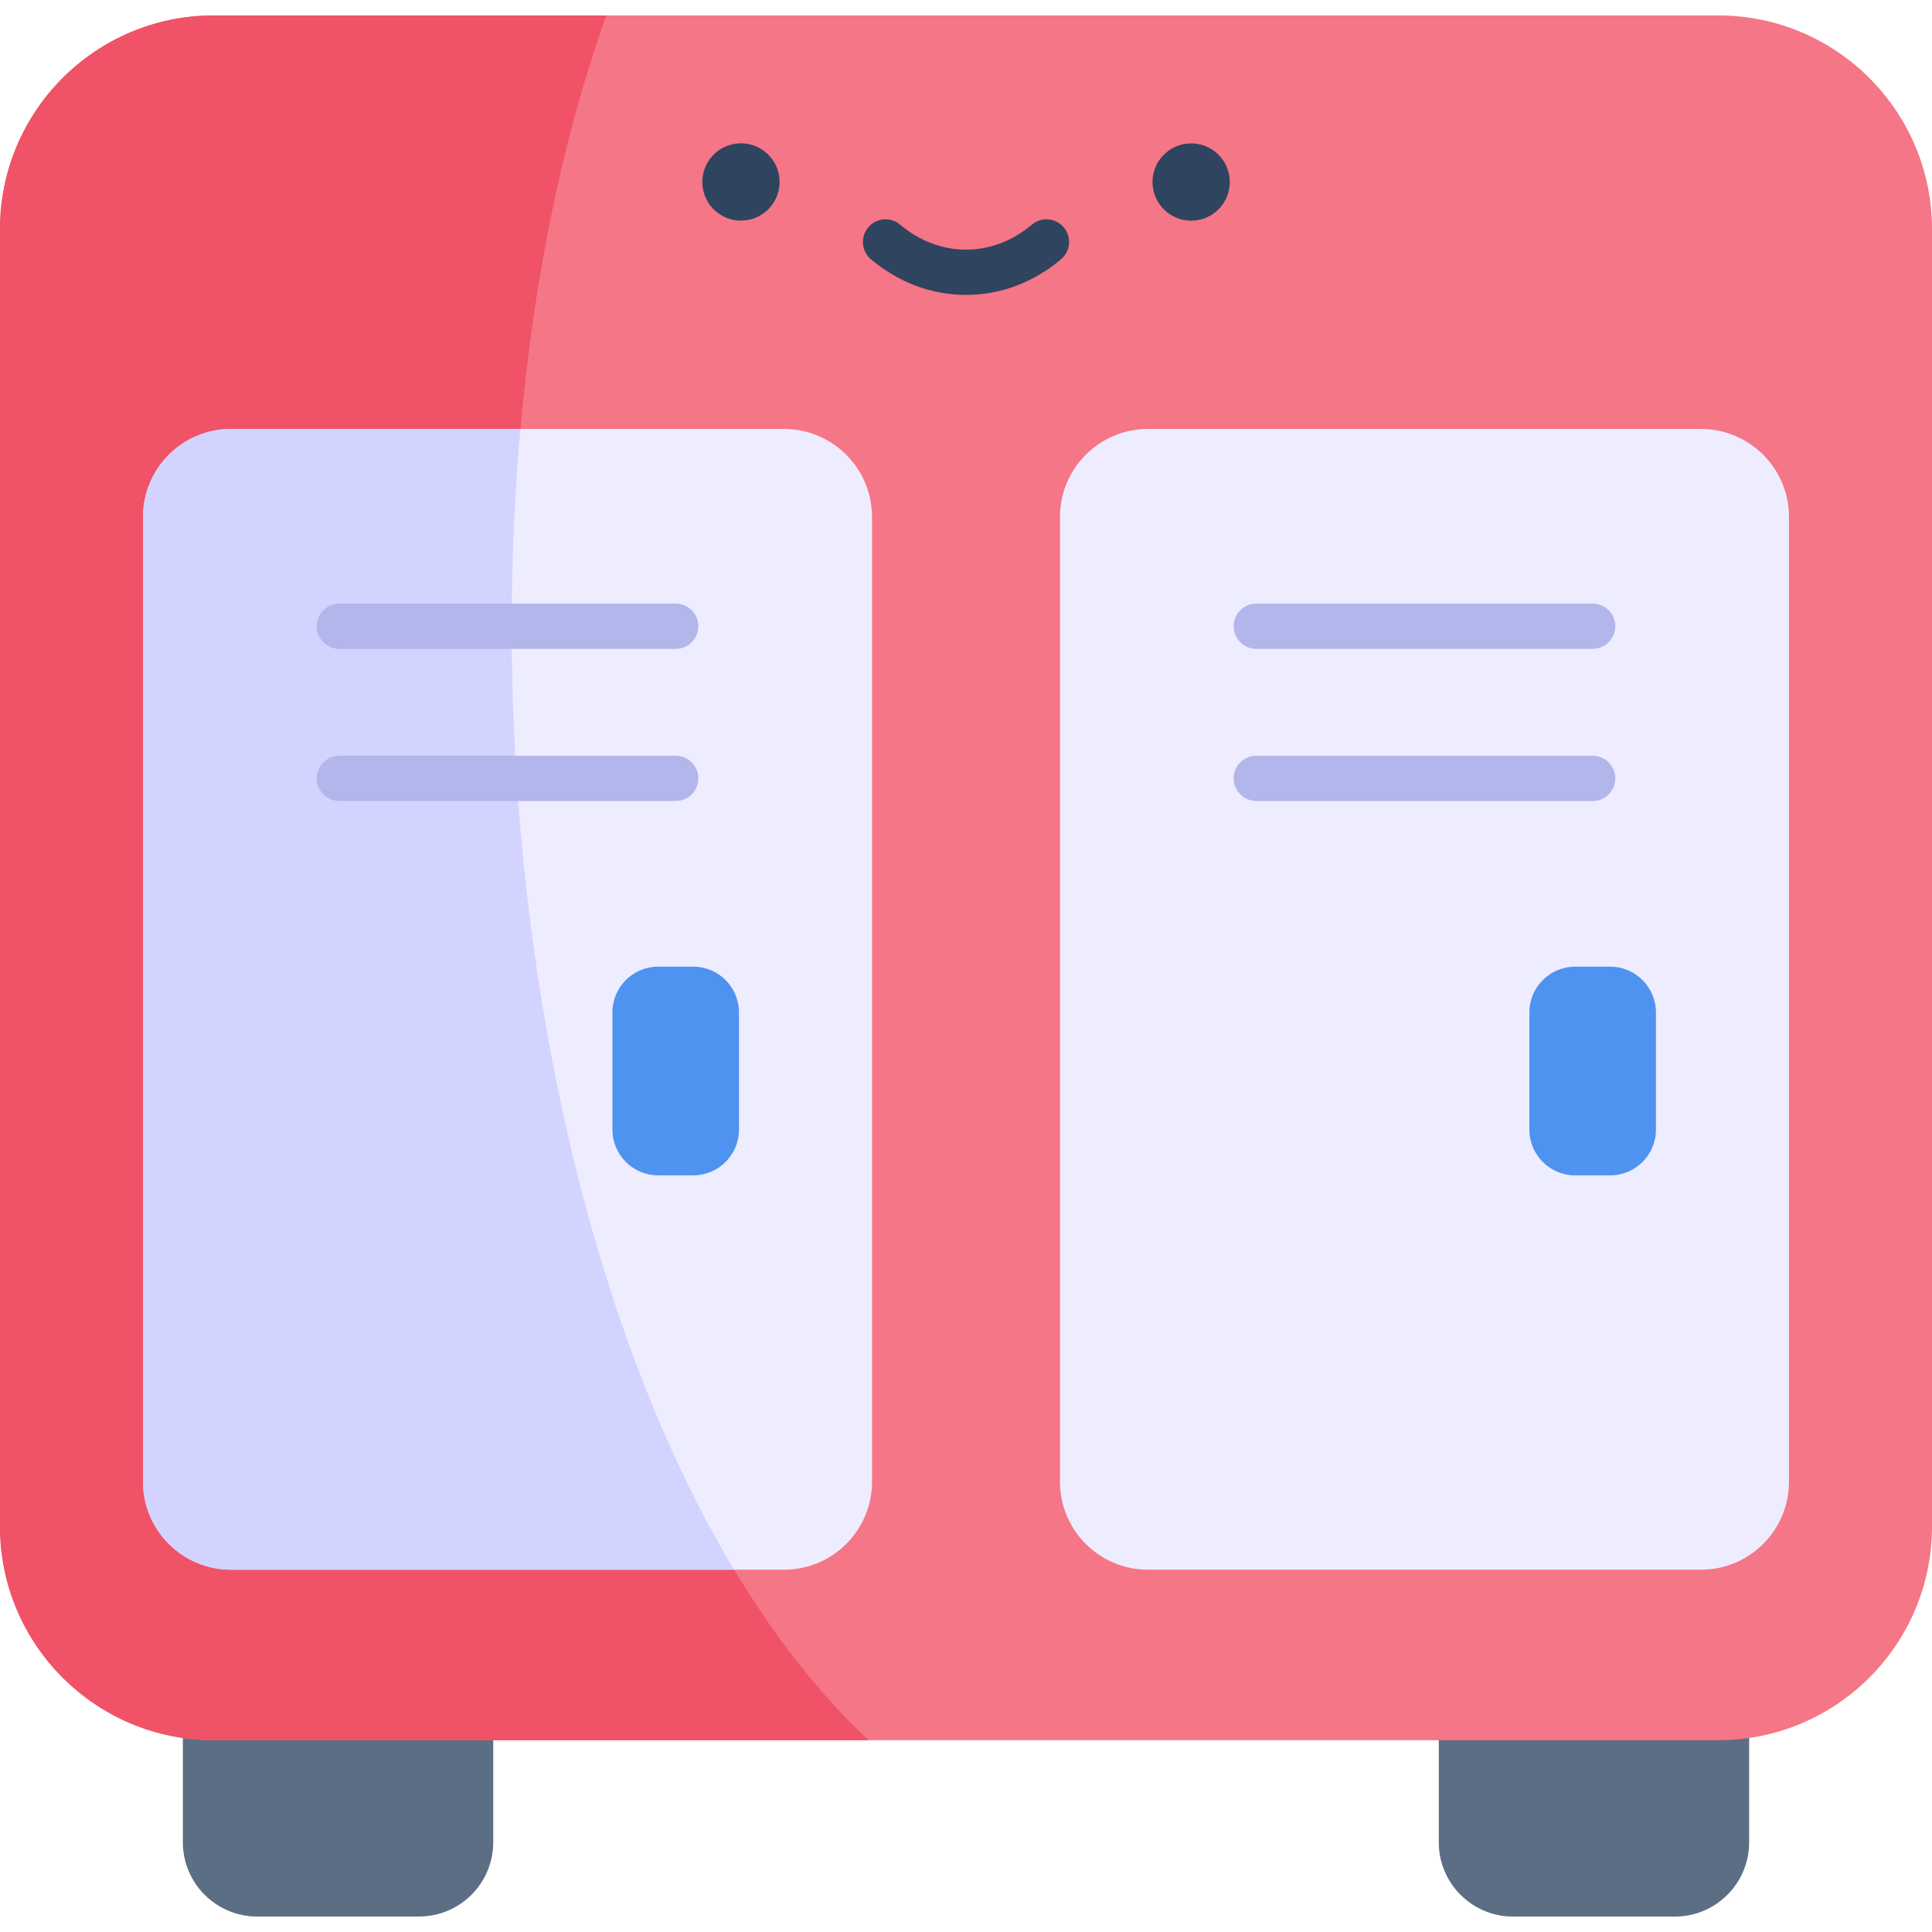
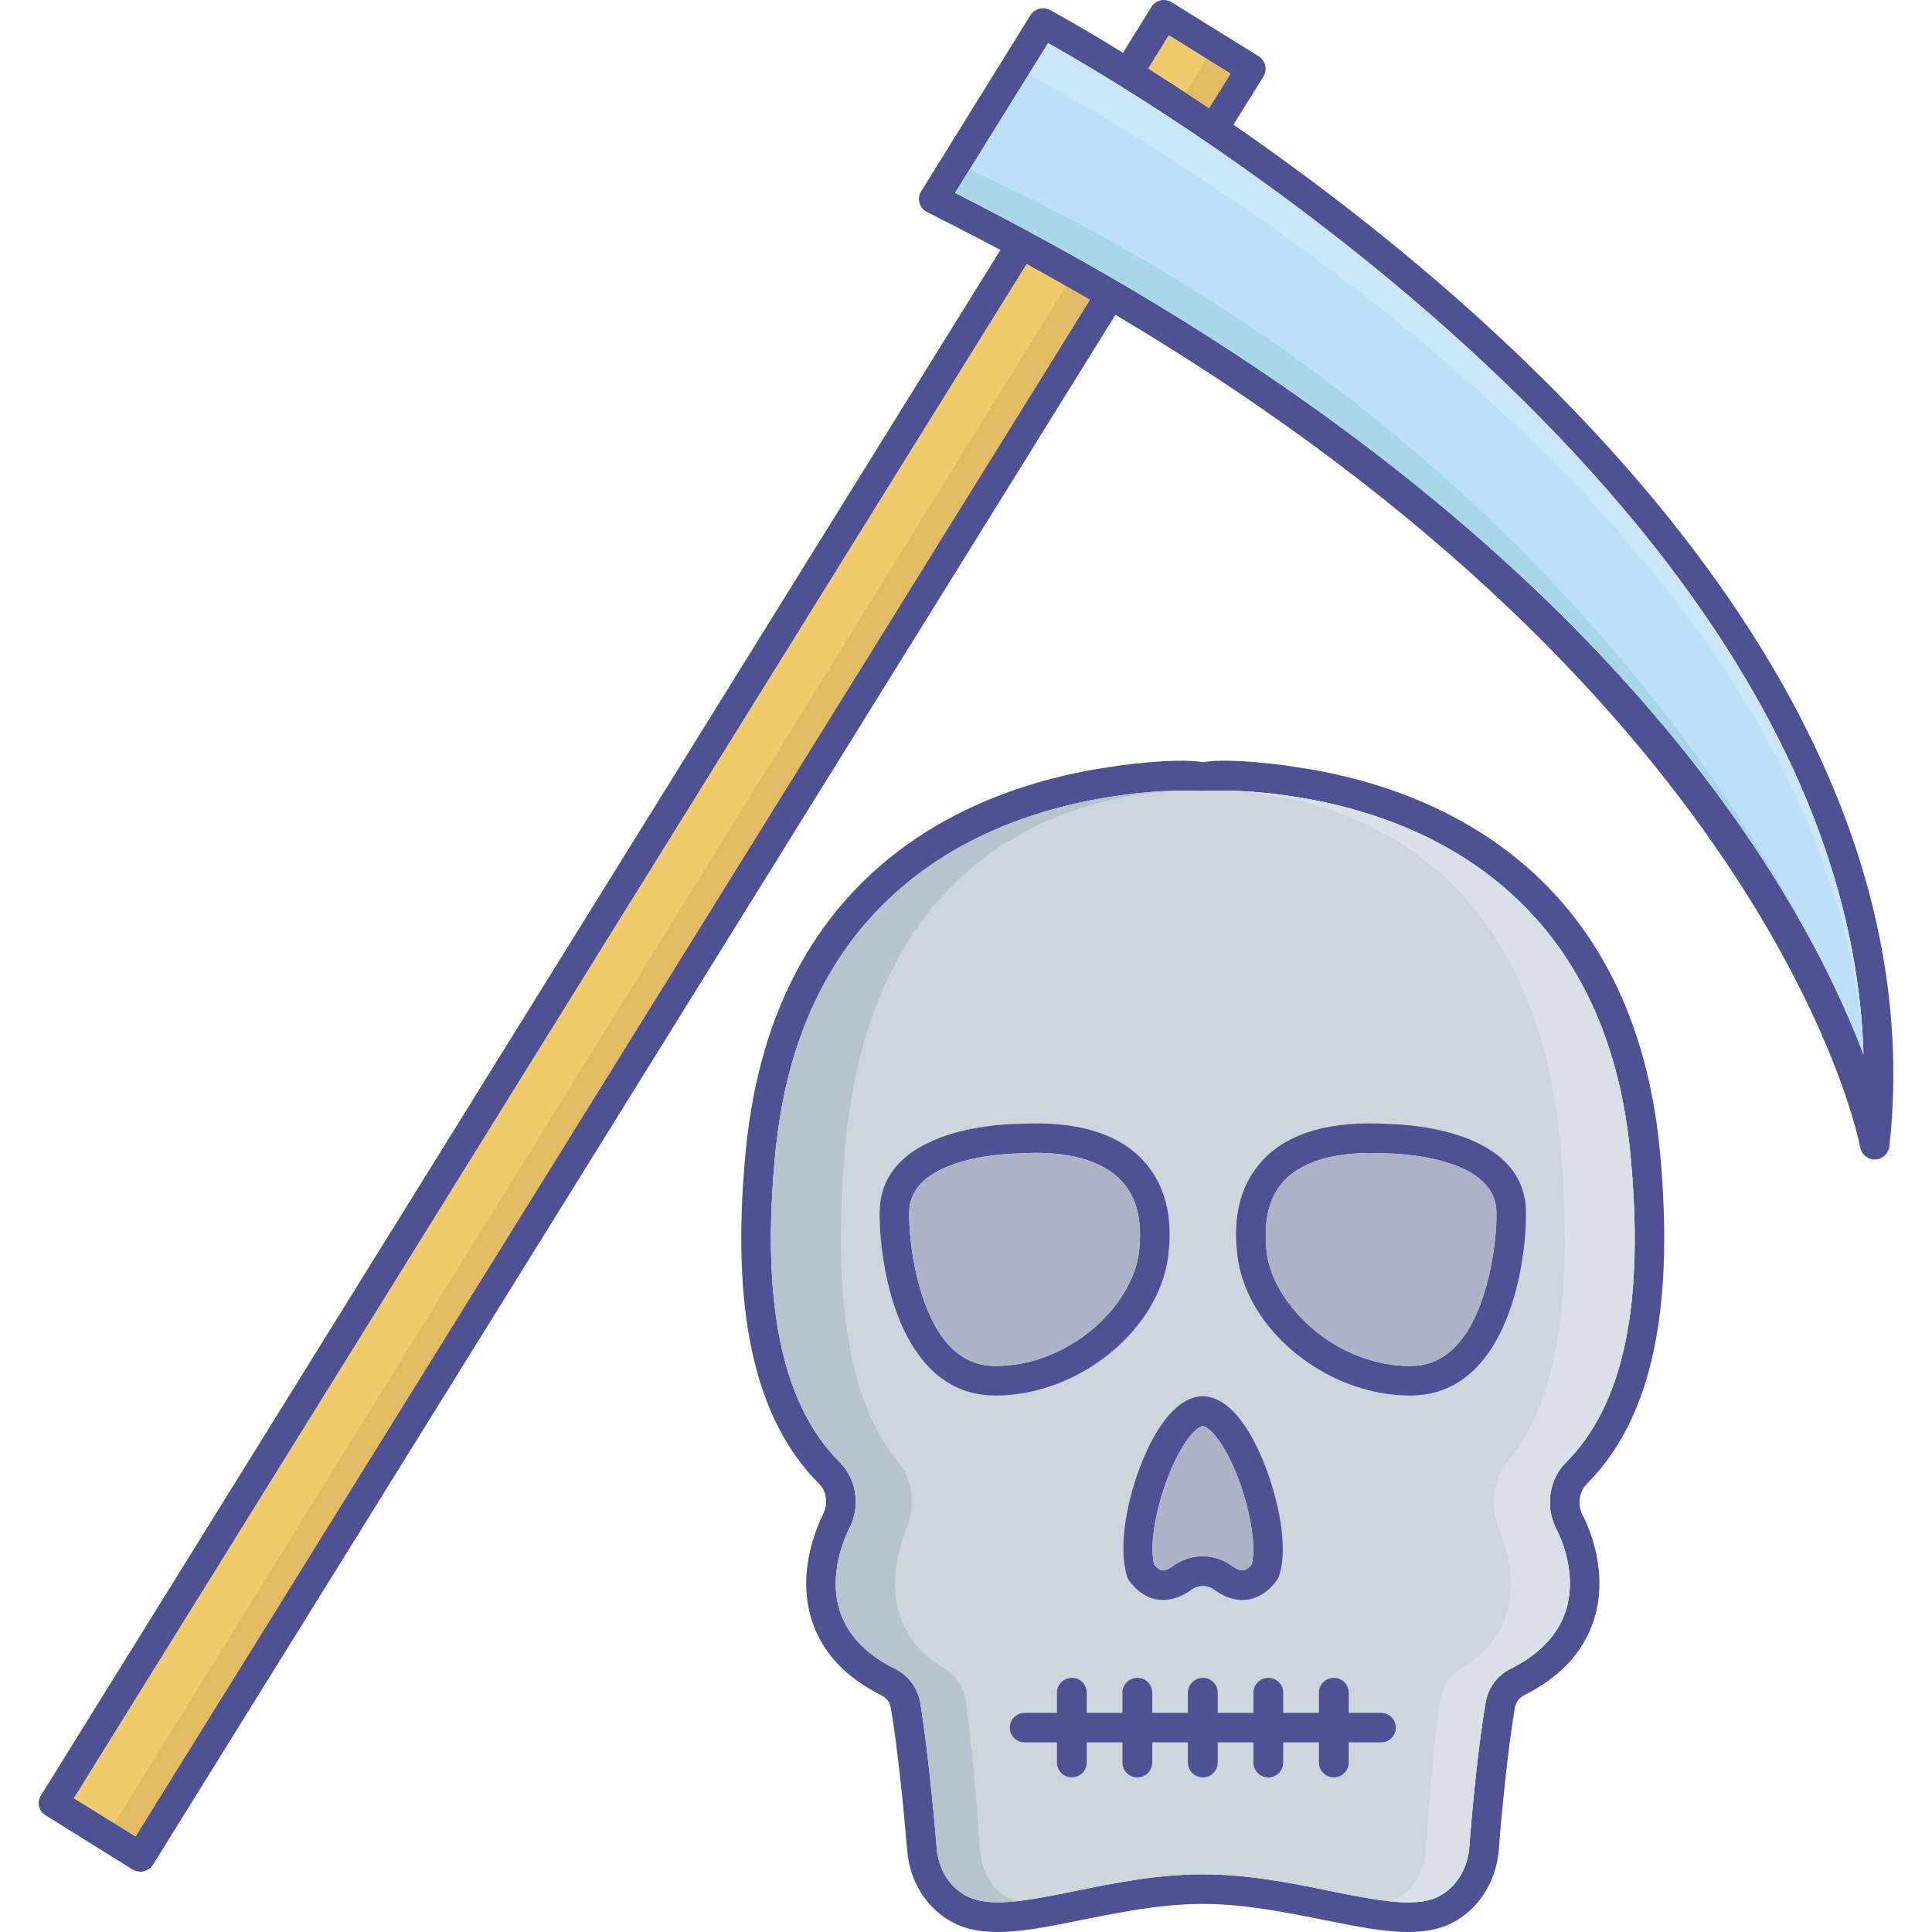
- <svg xmlns="http://www.w3.org/2000/svg" viewBox="0 0 512 512" id="lockers">
-   <path fill="#5c6e84" d="M48.46,446.25h82.25v41.98c0,10.86-8.82,19.67-19.67,19.67h-42.91c-10.86,0-19.67-8.82-19.67-19.67v-41.98h0Z" />
-   <path fill="#5c6e84" d="M400.96,446.25h42.91c10.86,0,19.67,8.82,19.67,19.67v41.98h-82.25v-41.98c0-10.86,8.82-19.67,19.67-19.67Z" transform="rotate(180 422.415 477.08)" />
-   <path fill="#f57686" d="M56.63,4.09h398.74c31.25,0,56.63,25.37,56.63,56.63v343.82c0,31.25-25.37,56.63-56.63,56.63H56.63c-31.25,0-56.63-25.37-56.63-56.63V60.72C0,29.47,25.37,4.09,56.63,4.09Z" />
-   <path fill="#f05267" d="M56.63,4.09C25.35,4.09,0,29.45,0,60.72v343.82c0,31.28,25.35,56.63,56.63,56.63h173.55C137.95,374.76,109.88,146.4,160.67,4.09H56.63Z" />
-   <rect width="193.2" height="302.31" x="37.9" y="113.68" fill="#eeecff" rx="23.33" ry="23.33" />
-   <path fill="#d3d3ff" d="M61.23,415.99h133.31c-46.03-76.59-66.11-195.99-56.64-302.31H61.23c-12.89,0-23.33,10.45-23.33,23.33v255.65c0,12.89,10.45,23.33,23.33,23.33Z" />
-   <path fill="#b3b6eb" d="M179.07 171.96h-89.14c-3.31 0-6-2.69-6-6s2.69-6 6-6h89.14c3.31 0 6 2.69 6 6s-2.69 6-6 6zM179.07 212.28h-89.14c-3.31 0-6-2.69-6-6s2.69-6 6-6h89.14c3.31 0 6 2.69 6 6s-2.69 6-6 6z" />
-   <rect width="33.54" height="55.3" x="162.3" y="256.18" fill="#4f93f0" rx="12.12" ry="12.12" />
-   <rect width="193.2" height="302.31" x="280.9" y="113.68" fill="#eeecff" rx="23.33" ry="23.33" />
-   <path fill="#b3b6eb" d="M422.07 171.96h-89.14c-3.31 0-6-2.69-6-6s2.69-6 6-6h89.14c3.31 0 6 2.69 6 6s-2.69 6-6 6zM422.07 212.28h-89.14c-3.31 0-6-2.69-6-6s2.69-6 6-6h89.14c3.31 0 6 2.69 6 6s-2.69 6-6 6z" />
-   <rect width="33.54" height="55.3" x="405.3" y="256.18" fill="#4f93f0" rx="12.12" ry="12.12" />
-   <g>
-     <circle cx="196.36" cy="48.23" r="10.24" fill="#2f445e" transform="rotate(-9.22 196.33 48.223)" />
-     <circle cx="315.64" cy="48.23" r="10.24" fill="#2f445e" transform="rotate(-80.66 315.66 48.22)" />
-     <path fill="#2f445e" d="M256,78.15c-9.13,0-17.84-3.27-25.18-9.44-2.54-2.13-2.86-5.92-.73-8.45,2.13-2.54,5.92-2.86,8.45-.73,5.15,4.34,11.19,6.63,17.46,6.63s12.3-2.29,17.46-6.63c2.54-2.13,6.32-1.81,8.45.73,2.13,2.54,1.81,6.32-.73,8.45-7.34,6.18-16.05,9.44-25.18,9.44Z" />
-   </g>
+ <svg xmlns="http://www.w3.org/2000/svg" id="devil" enable-background="new 0 0 64 64" viewBox="0 0 64 64">
+   <path fill="#4e5293" d="M40.86,4.13l0.99-1.59c0.07-0.11,0.09-0.25,0.06-0.37c-0.03-0.13-0.11-0.24-0.22-0.31l-2.87-1.78c-0.11-0.07-0.25-0.1-0.37-0.07c-0.13,0.03-0.24,0.11-0.31,0.22L37.2,1.75c-1.45-0.9-2.37-1.39-2.42-1.42c-0.23-0.12-0.51-0.04-0.65,0.18l-3.61,5.82c-0.08,0.12-0.1,0.27-0.06,0.4c0.04,0.13,0.13,0.24,0.26,0.3c0.83,0.42,1.63,0.83,2.42,1.25L1.36,59.47C1.21,59.7,1.28,60,1.52,60.14l2.87,1.79C4.47,61.98,4.56,62,4.65,62c0.04,0,0.08,0,0.11-0.01c0.13-0.03,0.24-0.11,0.31-0.22l31.88-51.34C58.82,23.4,61.59,37.84,61.62,38c0.04,0.23,0.24,0.41,0.48,0.41c0.01,0,0.01,0,0.02,0c0.24-0.01,0.44-0.2,0.47-0.44C64.25,22.67,49.54,10.12,40.86,4.13z M38.72,1.17l2.04,1.27l-0.71,1.14c-0.73-0.49-1.41-0.93-2.01-1.31L38.72,1.17z M4.49,60.83l-2.04-1.26L34.01,8.75c0.71,0.39,1.41,0.79,2.09,1.18L4.49,60.83z M34.12,7.69c-0.01,0-0.01-0.01-0.02-0.02c-0.01-0.01-0.03-0.01-0.05-0.02c-0.78-0.42-1.58-0.84-2.41-1.26l3.08-4.96c3.36,1.88,26.47,15.5,27.01,33.5C59.73,29.64,53.36,18.03,34.12,7.69z" />
+   <path fill="#f1ca6c" d="M40.76,2.44l-0.71,1.14c-0.73-0.49-1.41-0.93-2.01-1.31l0.68-1.1L40.76,2.44z" />
+   <path fill="#bce0f6" d="M61.73,34.93c-2-5.29-8.37-16.9-27.61-27.24c-0.01,0-0.01-0.01-0.02-0.02c-0.01-0.01-0.03-0.01-0.05-0.02c-0.78-0.42-1.58-0.84-2.41-1.26l3.08-4.96C38.08,3.31,61.19,16.93,61.73,34.93z" />
+   <path fill="#a8d7e8" d="M60.44,32.01c-3.01-5.97-10.09-15.6-26.32-24.32c-0.01,0-0.01-0.01-0.02-0.02c-0.01-0.01-0.03-0.01-0.05-0.02c-0.78-0.42-1.58-0.84-2.41-1.26l0.48-0.77C48.95,13.33,57.16,25.37,60.44,32.01z" />
+   <path fill="#cae6f8" d="M61.73,34.93C60.72,17.45,37.9,4.59,34.08,2.46l0.64-1.03C38.08,3.31,61.19,16.93,61.73,34.93z" />
+   <path fill="#f1ca6c" d="M36.1,9.93L4.49,60.83l-2.04-1.26L34.01,8.75C34.72,9.14,35.42,9.54,36.1,9.93z" />
+   <path fill="#e2bb62" d="M40.76 2.44l-.71 1.14c-.26-.18-.52-.35-.77-.51l.69-1.12L40.76 2.44zM36.1 9.93L4.49 60.83l-.7-.43L35.31 9.48C35.58 9.63 35.84 9.78 36.1 9.93z" />
+   <path fill="#4e5293" d="M52.57,49.15c1.72-1.72,2.56-4.4,2.56-8.13c0-0.92-0.05-1.91-0.15-2.96c-0.96-9.65-8-12.08-12.11-12.66c-0.02-0.01-2.1-0.32-3.02-0.15c-0.93-0.17-3.01,0.14-3.03,0.15c-4.11,0.58-11.15,3.01-12.11,12.66c-0.52,5.32,0.27,8.94,2.42,11.09c0.26,0.25,0.31,0.67,0.13,1.02c-0.21,0.43-0.88,1.95-0.36,3.53c0.34,1.04,1.11,1.87,2.3,2.46c0.12,0.06,0.27,0.18,0.31,0.42c0.22,1.28,0.42,3.27,0.54,4.7c0.08,1.09,0.7,2.03,1.63,2.46c1.05,0.49,2.49,0.2,4.15-0.14c1.22-0.24,2.6-0.53,4.01-0.53c1.41,0,2.8,0.29,4.02,0.53c1.03,0.21,1.97,0.4,2.78,0.4c0.51,0,0.97-0.07,1.38-0.26c0.92-0.43,1.54-1.37,1.63-2.46c0.1-1.32,0.3-3.34,0.53-4.7c0.04-0.24,0.19-0.36,0.32-0.43c1.18-0.59,1.95-1.42,2.29-2.46c0.52-1.59-0.15-3.1-0.37-3.51C52.25,49.83,52.31,49.41,52.57,49.15z M51.86,53.38c-0.26,0.79-0.87,1.42-1.8,1.89c-0.46,0.22-0.77,0.64-0.85,1.15c-0.24,1.39-0.44,3.44-0.54,4.79c-0.06,0.73-0.47,1.36-1.07,1.64c-0.76,0.35-2.05,0.09-3.55-0.21c-1.26-0.26-2.69-0.55-4.21-0.55c-1.51,0-2.94,0.29-4.21,0.55c-1.49,0.3-2.77,0.56-3.54,0.2c-0.6-0.27-1.01-0.9-1.06-1.64c-0.12-1.45-0.33-3.48-0.54-4.78c-0.09-0.51-0.4-0.93-0.86-1.15c-0.93-0.46-1.54-1.1-1.8-1.88c-0.4-1.22,0.14-2.43,0.31-2.77c0.37-0.72,0.24-1.61-0.31-2.17c-1.93-1.92-2.63-5.29-2.14-10.3c0.89-8.97,7.45-11.23,11.28-11.78c1.66-0.25,2.82-0.17,2.83-0.17h0.09c0.01,0,1.17-0.08,2.84,0.17c3.83,0.55,10.38,2.81,11.27,11.78c0.49,5.01-0.2,8.37-2.13,10.3c-0.55,0.55-0.69,1.44-0.33,2.17C51.72,50.96,52.26,52.16,51.86,53.38z" />
+   <path fill="#cdd5dd" d="M51.87,48.45c1.93-1.93,2.62-5.29,2.13-10.3c-0.89-8.97-7.44-11.23-11.27-11.78c-1.67-0.25-2.83-0.17-2.84-0.17H39.8c-0.01,0-1.17-0.08-2.83,0.17c-3.83,0.55-10.39,2.81-11.28,11.78c-0.49,5.01,0.21,8.38,2.14,10.3c0.55,0.56,0.68,1.45,0.31,2.17c-0.17,0.34-0.71,1.55-0.31,2.77c0.26,0.78,0.87,1.42,1.8,1.88c0.46,0.22,0.77,0.64,0.86,1.15c0.21,1.3,0.42,3.33,0.54,4.78c0.05,0.74,0.46,1.37,1.06,1.64c0.77,0.36,2.05,0.1,3.54-0.2c1.27-0.26,2.7-0.55,4.21-0.55c1.52,0,2.95,0.29,4.21,0.55c1.5,0.3,2.79,0.56,3.55,0.21c0.6-0.28,1.01-0.91,1.07-1.64c0.1-1.35,0.3-3.4,0.54-4.79c0.08-0.51,0.39-0.93,0.85-1.15c0.93-0.47,1.54-1.1,1.8-1.89c0.4-1.22-0.14-2.42-0.32-2.76C51.18,49.89,51.32,49,51.87,48.45z M39.82,46.25h0.04c0.48,0.02,0.94,0.34,1.37,0.97c0.86,1.26,1.56,3.77,1.14,4.99c-0.01,0.03-0.02,0.06-0.04,0.09c-0.04,0.06-0.35,0.56-0.94,0.68c-0.26,0.05-0.68,0.04-1.14-0.3c-0.25-0.19-0.56-0.19-0.81,0C39.1,52.93,38.78,53,38.54,53c-0.09,0-0.18-0.01-0.25-0.02c-0.58-0.12-0.89-0.63-0.93-0.68c-0.46-1.3,0.23-3.81,1.09-5.07C38.88,46.6,39.34,46.27,39.82,46.25z M32.98,46.23c-0.01,0-0.01,0-0.01,0c-0.85,0-1.59-0.31-2.19-0.93c-1.43-1.47-1.67-4.25-1.64-5.2c0.04-1.42,1.13-2.13,2.24-2.5c1.11-0.36,2.25-0.37,2.36-0.37c1.87-0.11,3.27,0.29,4.12,1.2c0.72,0.77,1.01,1.84,0.84,3.17C38.4,44.06,35.73,46.23,32.98,46.23z M45.75,57.72h-1.07v0.66c0,0.28-0.22,0.5-0.49,0.5c-0.28,0-0.5-0.22-0.5-0.5v-0.66h-1.18v0.66c0,0.28-0.22,0.5-0.49,0.5c-0.28,0-0.5-0.22-0.5-0.5v-0.66h-1.18v0.66c0,0.28-0.22,0.5-0.49,0.5c-0.28,0-0.5-0.22-0.5-0.5v-0.66h-1.18v0.66c0,0.28-0.22,0.5-0.49,0.5c-0.28,0-0.5-0.22-0.5-0.5v-0.66H36v0.66c0,0.28-0.22,0.5-0.49,0.5c-0.28,0-0.5-0.22-0.5-0.5v-0.66h-1.07c-0.27,0-0.49-0.22-0.49-0.49c0-0.27,0.22-0.49,0.49-0.49h1.07v-0.67c0-0.27,0.22-0.49,0.5-0.49c0.27,0,0.49,0.22,0.49,0.49v0.67h1.18v-0.67c0-0.27,0.22-0.49,0.5-0.49c0.27,0,0.49,0.22,0.49,0.49v0.67h1.18v-0.67c0-0.27,0.22-0.49,0.5-0.49c0.27,0,0.49,0.22,0.49,0.49v0.67h1.18v-0.67c0-0.27,0.22-0.49,0.5-0.49c0.27,0,0.49,0.22,0.49,0.49v0.67h1.18v-0.67c0-0.27,0.22-0.49,0.5-0.49c0.27,0,0.49,0.22,0.49,0.49v0.67h1.07c0.27,0,0.49,0.22,0.49,0.49C46.24,57.5,46.02,57.72,45.75,57.72z M48.91,45.3c-0.6,0.62-1.34,0.93-2.19,0.93c0,0,0,0-0.01,0c-1.38,0-2.73-0.54-3.78-1.39c-1.05-0.85-1.79-2.01-1.94-3.24c-0.17-1.33,0.12-2.4,0.84-3.17c0.85-0.91,2.25-1.31,4.14-1.2c0.16,0.01,4.5,0.02,4.58,2.87C50.58,41.05,50.34,43.83,48.91,45.3z" />
+   <path fill="#b6c4cd" d="M27.98,38.15c-0.41,5.01,0.18,8.38,1.79,10.3c0.46,0.56,0.57,1.45,0.26,2.17c-0.14,0.34-0.59,1.55-0.26,2.77c0.22,0.78,0.73,1.42,1.51,1.88c0.39,0.22,0.65,0.64,0.72,1.15c0.18,1.3,0.36,3.33,0.46,4.78c0.04,0.74,0.38,1.37,0.88,1.64c0.11,0.06,0.23,0.1,0.37,0.14c-0.65,0.07-1.21,0.05-1.62-0.14c-0.6-0.27-1.01-0.9-1.06-1.64c-0.12-1.45-0.33-3.48-0.54-4.78c-0.09-0.51-0.4-0.93-0.86-1.15c-0.93-0.46-1.54-1.1-1.8-1.88c-0.4-1.22,0.14-2.43,0.31-2.77c0.37-0.72,0.24-1.61-0.31-2.17c-1.93-1.92-2.63-5.29-2.14-10.3c0.89-8.97,7.45-11.23,11.28-11.78c0.84-0.13,1.56-0.17,2.06-0.17c-0.4,0.01-0.95,0.06-1.59,0.17C34.22,26.92,28.73,29.18,27.98,38.15z" />
+   <path fill="#d9e0e7" d="M51.54,50.62c0.18,0.34,0.72,1.54,0.32,2.76c-0.26,0.79-0.87,1.42-1.8,1.89c-0.46,0.22-0.77,0.64-0.85,1.15c-0.24,1.39-0.44,3.44-0.54,4.79c-0.06,0.73-0.47,1.36-1.07,1.64c-0.4,0.19-0.95,0.2-1.61,0.13c0.13-0.03,0.25-0.07,0.36-0.13c0.5-0.28,0.84-0.91,0.89-1.64c0.09-1.35,0.25-3.4,0.45-4.79c0.07-0.51,0.33-0.93,0.72-1.15c0.78-0.47,1.29-1.1,1.51-1.89c0.33-1.22-0.12-2.42-0.27-2.76c-0.3-0.73-0.19-1.62,0.27-2.17c1.62-1.93,2.2-5.29,1.79-10.3c-0.75-8.97-6.24-11.23-9.45-11.78c-0.64-0.11-1.19-0.16-1.6-0.17c0.5,0,1.22,0.04,2.07,0.17c3.83,0.55,10.38,2.81,11.27,11.78c0.49,5.01-0.2,8.37-2.13,10.3C51.32,49,51.18,49.89,51.54,50.62z" />
+   <path fill="#4e5293" d="M37.86,38.43c-0.85-0.91-2.25-1.31-4.12-1.2c-0.11,0-1.25,0.01-2.36,0.37c-1.11,0.37-2.2,1.08-2.24,2.5c-0.03,0.95,0.21,3.73,1.64,5.2c0.6,0.62,1.34,0.93,2.19,0.93c0,0,0,0,0.01,0c2.75,0,5.42-2.17,5.72-4.63C38.87,40.27,38.58,39.2,37.86,38.43z M37.73,41.48c-0.22,1.78-2.3,3.77-4.76,3.77c-0.58,0-1.07-0.21-1.49-0.64c-1.09-1.12-1.39-3.51-1.36-4.48c0.05-1.9,3.59-1.92,3.65-1.92c0.19-0.01,0.36-0.02,0.53-0.02c1.3,0,2.28,0.32,2.84,0.92C37.66,39.65,37.85,40.45,37.73,41.48z" />
+   <path fill="#adb3c6" d="M37.73,41.48c-0.22,1.78-2.3,3.77-4.76,3.77c-0.58,0-1.07-0.21-1.49-0.64c-1.09-1.12-1.39-3.51-1.36-4.48c0.05-1.9,3.59-1.92,3.65-1.92c0.19-0.01,0.36-0.02,0.53-0.02c1.3,0,2.28,0.32,2.84,0.92C37.66,39.65,37.85,40.45,37.73,41.48z" />
+   <path fill="#4e5293" d="M45.97,37.23c-1.89-0.11-3.29,0.29-4.14,1.2c-0.72,0.77-1.01,1.84-0.84,3.17c0.15,1.23,0.89,2.39,1.94,3.24c1.05,0.85,2.4,1.39,3.78,1.39c0.01,0,0.01,0,0.01,0c0.85,0,1.59-0.31,2.19-0.93c1.43-1.47,1.67-4.25,1.64-5.2C50.47,37.25,46.13,37.24,45.97,37.23z M48.21,44.61c-0.42,0.43-0.91,0.64-1.49,0.64c-1.23,0-2.37-0.5-3.22-1.22c-0.85-0.72-1.43-1.66-1.54-2.55c-0.02-0.2-0.03-0.39-0.03-0.57c0-0.76,0.2-1.36,0.61-1.8c0.64-0.68,1.81-0.99,3.41-0.9c0.03,0,3.57,0.02,3.62,1.92C49.6,41.1,49.3,43.49,48.21,44.61z" />
+   <path fill="#adb3c6" d="M49.57,40.13c0.03,0.97-0.27,3.36-1.36,4.48c-0.42,0.43-0.91,0.64-1.49,0.64c-1.23,0-2.37-0.5-3.22-1.22c-0.85-0.72-1.43-1.66-1.54-2.55c-0.02-0.2-0.03-0.39-0.03-0.57c0-0.76,0.2-1.36,0.61-1.8c0.64-0.68,1.81-0.99,3.41-0.9C45.98,38.21,49.52,38.23,49.57,40.13z" />
+   <path fill="#4e5293" d="M41.23,47.22c-0.43-0.63-0.89-0.95-1.37-0.97h-0.04c-0.48,0.02-0.94,0.35-1.37,0.98c-0.86,1.26-1.55,3.77-1.09,5.07c0.04,0.05,0.35,0.56,0.93,0.68c0.07,0.01,0.16,0.02,0.25,0.02c0.24,0,0.56-0.07,0.9-0.32c0.25-0.19,0.56-0.19,0.81,0c0.46,0.34,0.88,0.35,1.14,0.3c0.59-0.12,0.9-0.62,0.94-0.68c0.02-0.03,0.03-0.06,0.04-0.09C42.79,50.99,42.09,48.48,41.23,47.22z M41.46,51.83c-0.05,0.06-0.15,0.16-0.26,0.19c-0.1,0.01-0.22-0.03-0.36-0.13c-0.6-0.45-1.39-0.45-1.99-0.01c-0.14,0.11-0.26,0.15-0.36,0.14c-0.11-0.02-0.21-0.13-0.25-0.19c-0.25-0.85,0.29-2.96,1.03-4.05c0.27-0.4,0.48-0.53,0.57-0.54c0.1,0.01,0.31,0.14,0.58,0.54C41.16,48.86,41.7,50.98,41.46,51.83z" />
+   <path fill="#adb3c6" d="M41.46,51.83c-0.05,0.06-0.15,0.16-0.26,0.19c-0.1,0.01-0.22-0.03-0.36-0.13c-0.6-0.45-1.39-0.45-1.99-0.01c-0.14,0.11-0.26,0.15-0.36,0.14c-0.11-0.02-0.21-0.13-0.25-0.19c-0.25-0.85,0.29-2.96,1.03-4.05c0.27-0.4,0.48-0.53,0.57-0.54c0.1,0.01,0.31,0.14,0.58,0.54C41.16,48.86,41.7,50.98,41.46,51.83z" />
+   <path fill="#4e5293" d="M46.24,57.23c0,0.27-0.22,0.49-0.49,0.49h-1.07v0.66c0,0.28-0.22,0.5-0.49,0.5c-0.28,0-0.5-0.22-0.5-0.5v-0.66h-1.18v0.66c0,0.28-0.22,0.5-0.49,0.5c-0.28,0-0.5-0.22-0.5-0.5v-0.66h-1.18v0.66c0,0.28-0.22,0.5-0.49,0.5c-0.28,0-0.5-0.22-0.5-0.5v-0.66h-1.18v0.66c0,0.28-0.22,0.5-0.49,0.5c-0.28,0-0.5-0.22-0.5-0.5v-0.66H36v0.66c0,0.28-0.22,0.5-0.49,0.5c-0.28,0-0.5-0.22-0.5-0.5v-0.66h-1.07c-0.27,0-0.49-0.22-0.49-0.49c0-0.27,0.22-0.49,0.49-0.49h1.07v-0.67c0-0.27,0.22-0.49,0.5-0.49c0.27,0,0.49,0.22,0.49,0.49v0.67h1.18v-0.67c0-0.27,0.22-0.49,0.5-0.49c0.27,0,0.49,0.22,0.49,0.49v0.67h1.18v-0.67c0-0.27,0.22-0.49,0.5-0.49c0.27,0,0.49,0.22,0.49,0.49v0.67h1.18v-0.67c0-0.27,0.22-0.49,0.5-0.49c0.27,0,0.49,0.22,0.49,0.49v0.67h1.18v-0.67c0-0.27,0.22-0.49,0.5-0.49c0.27,0,0.49,0.22,0.49,0.49v0.67h1.07C46.02,56.74,46.24,56.96,46.24,57.23z" />
</svg>
